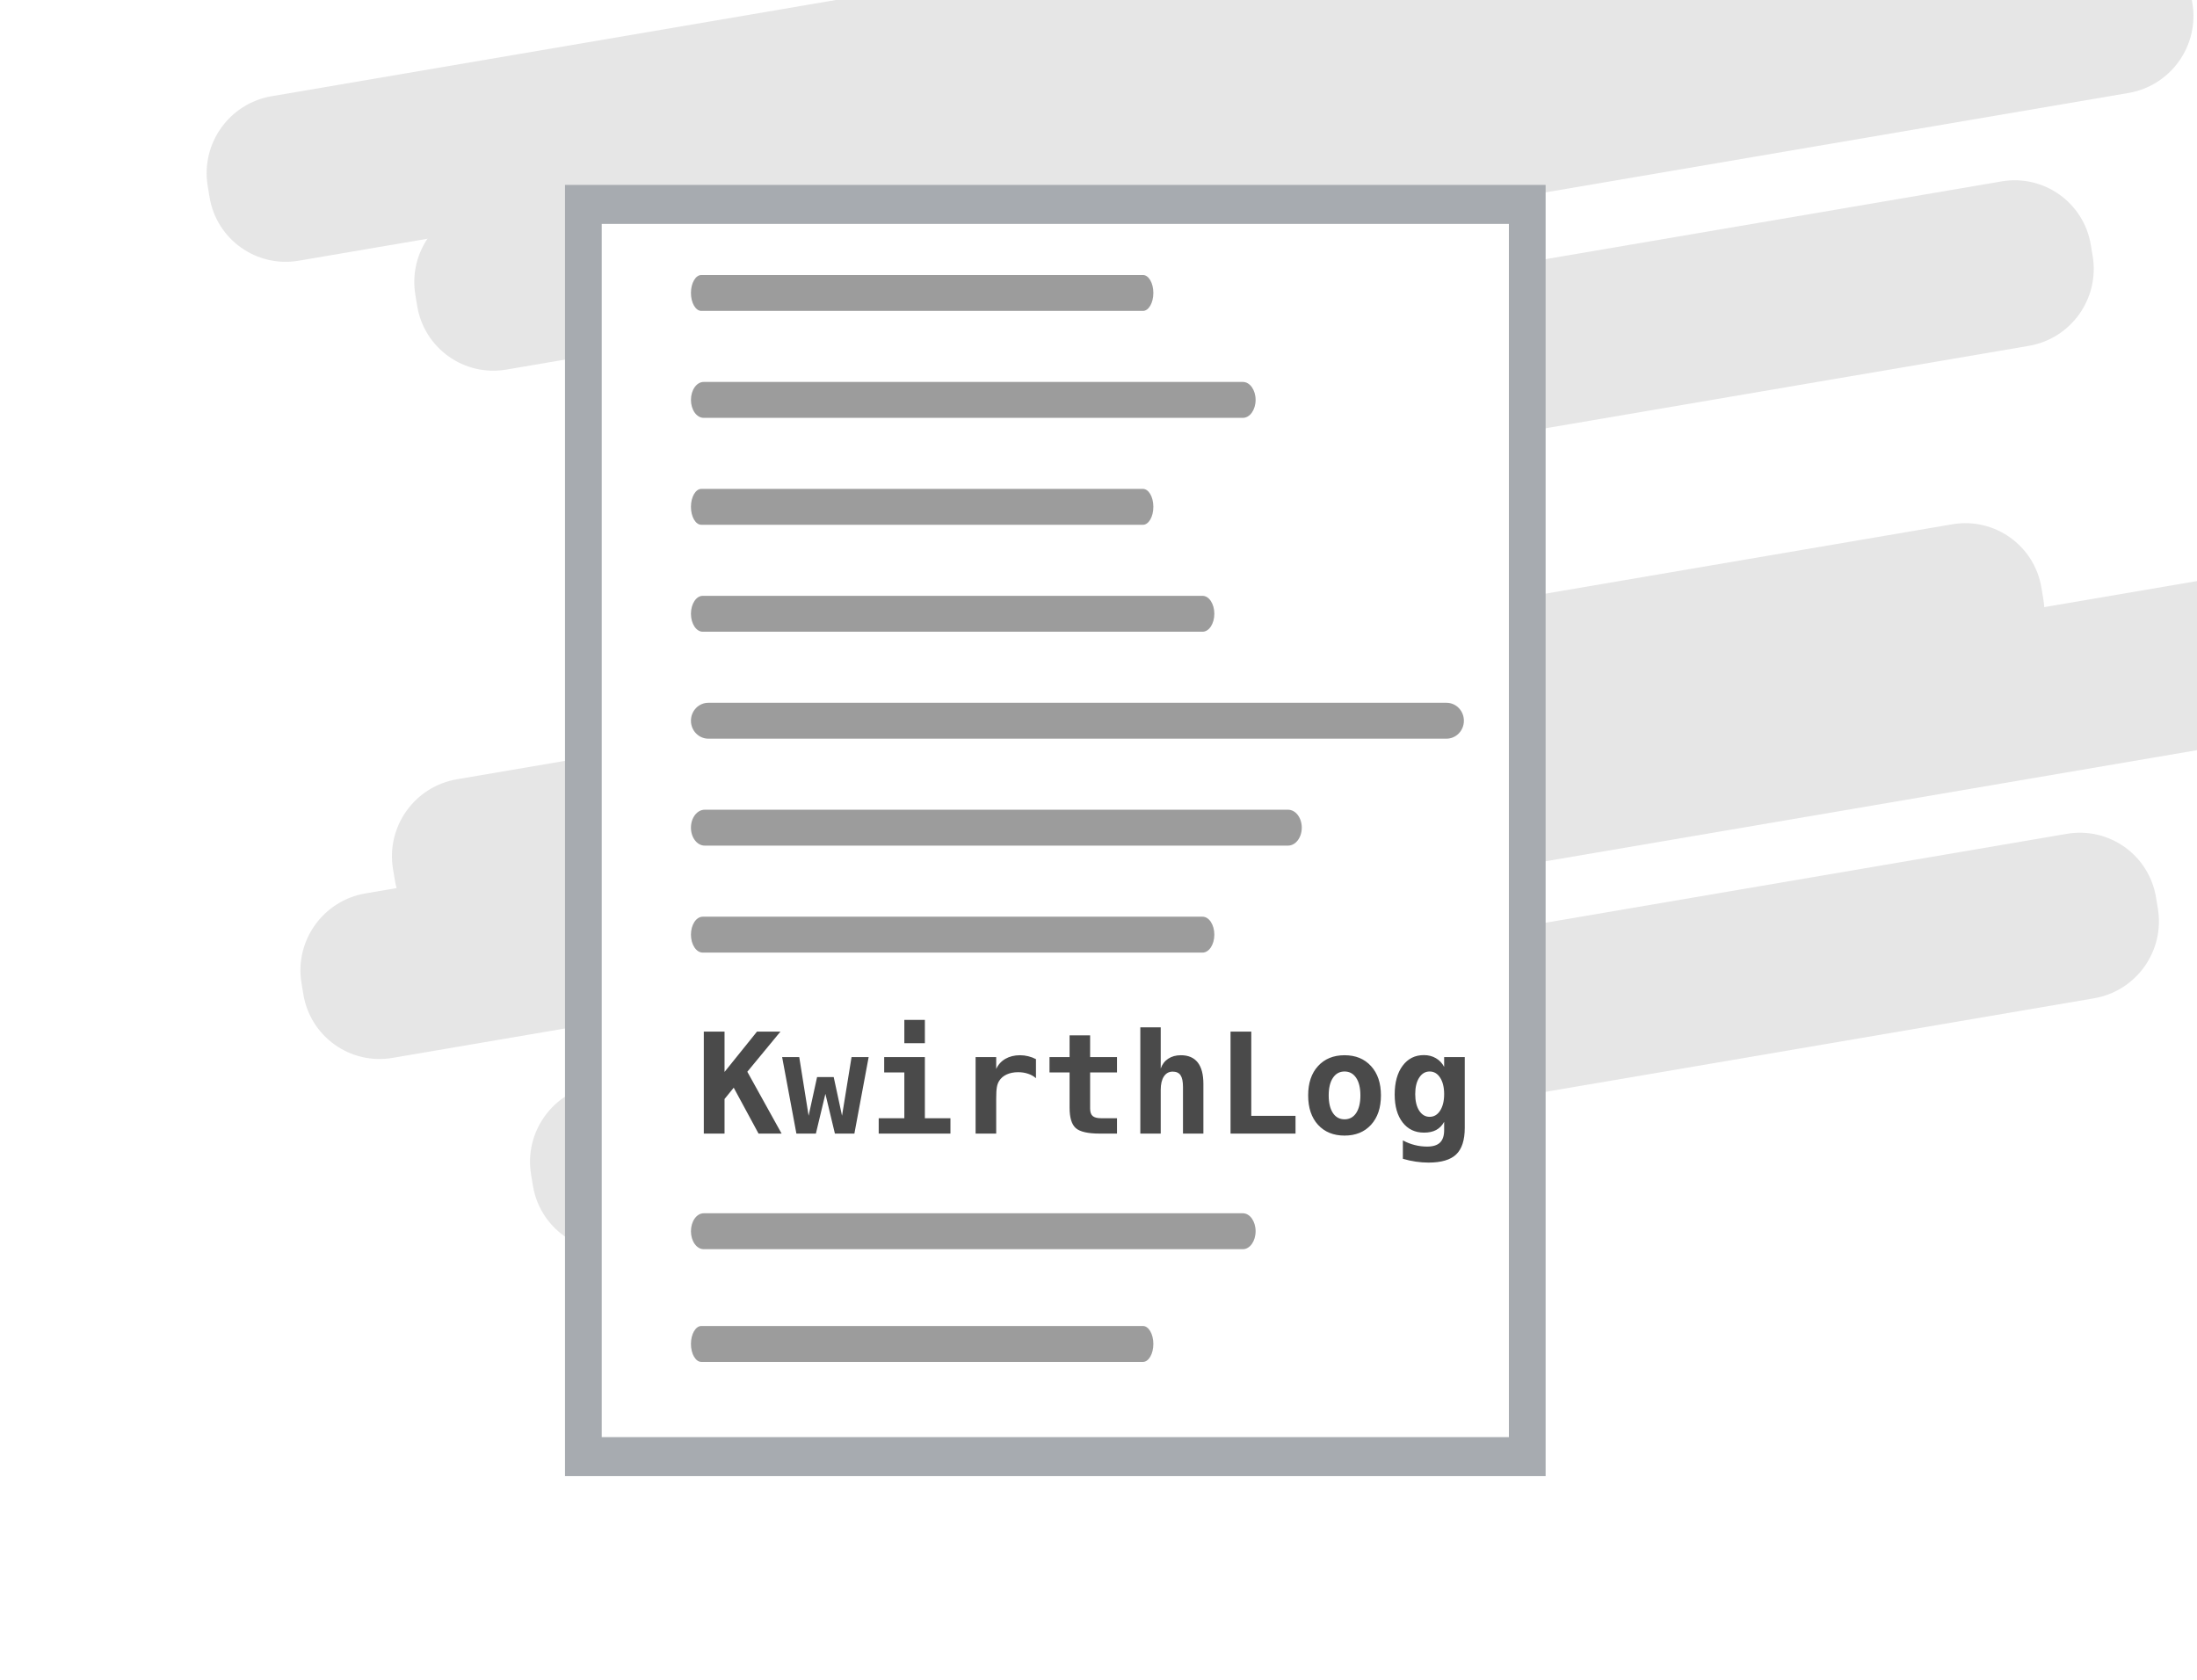
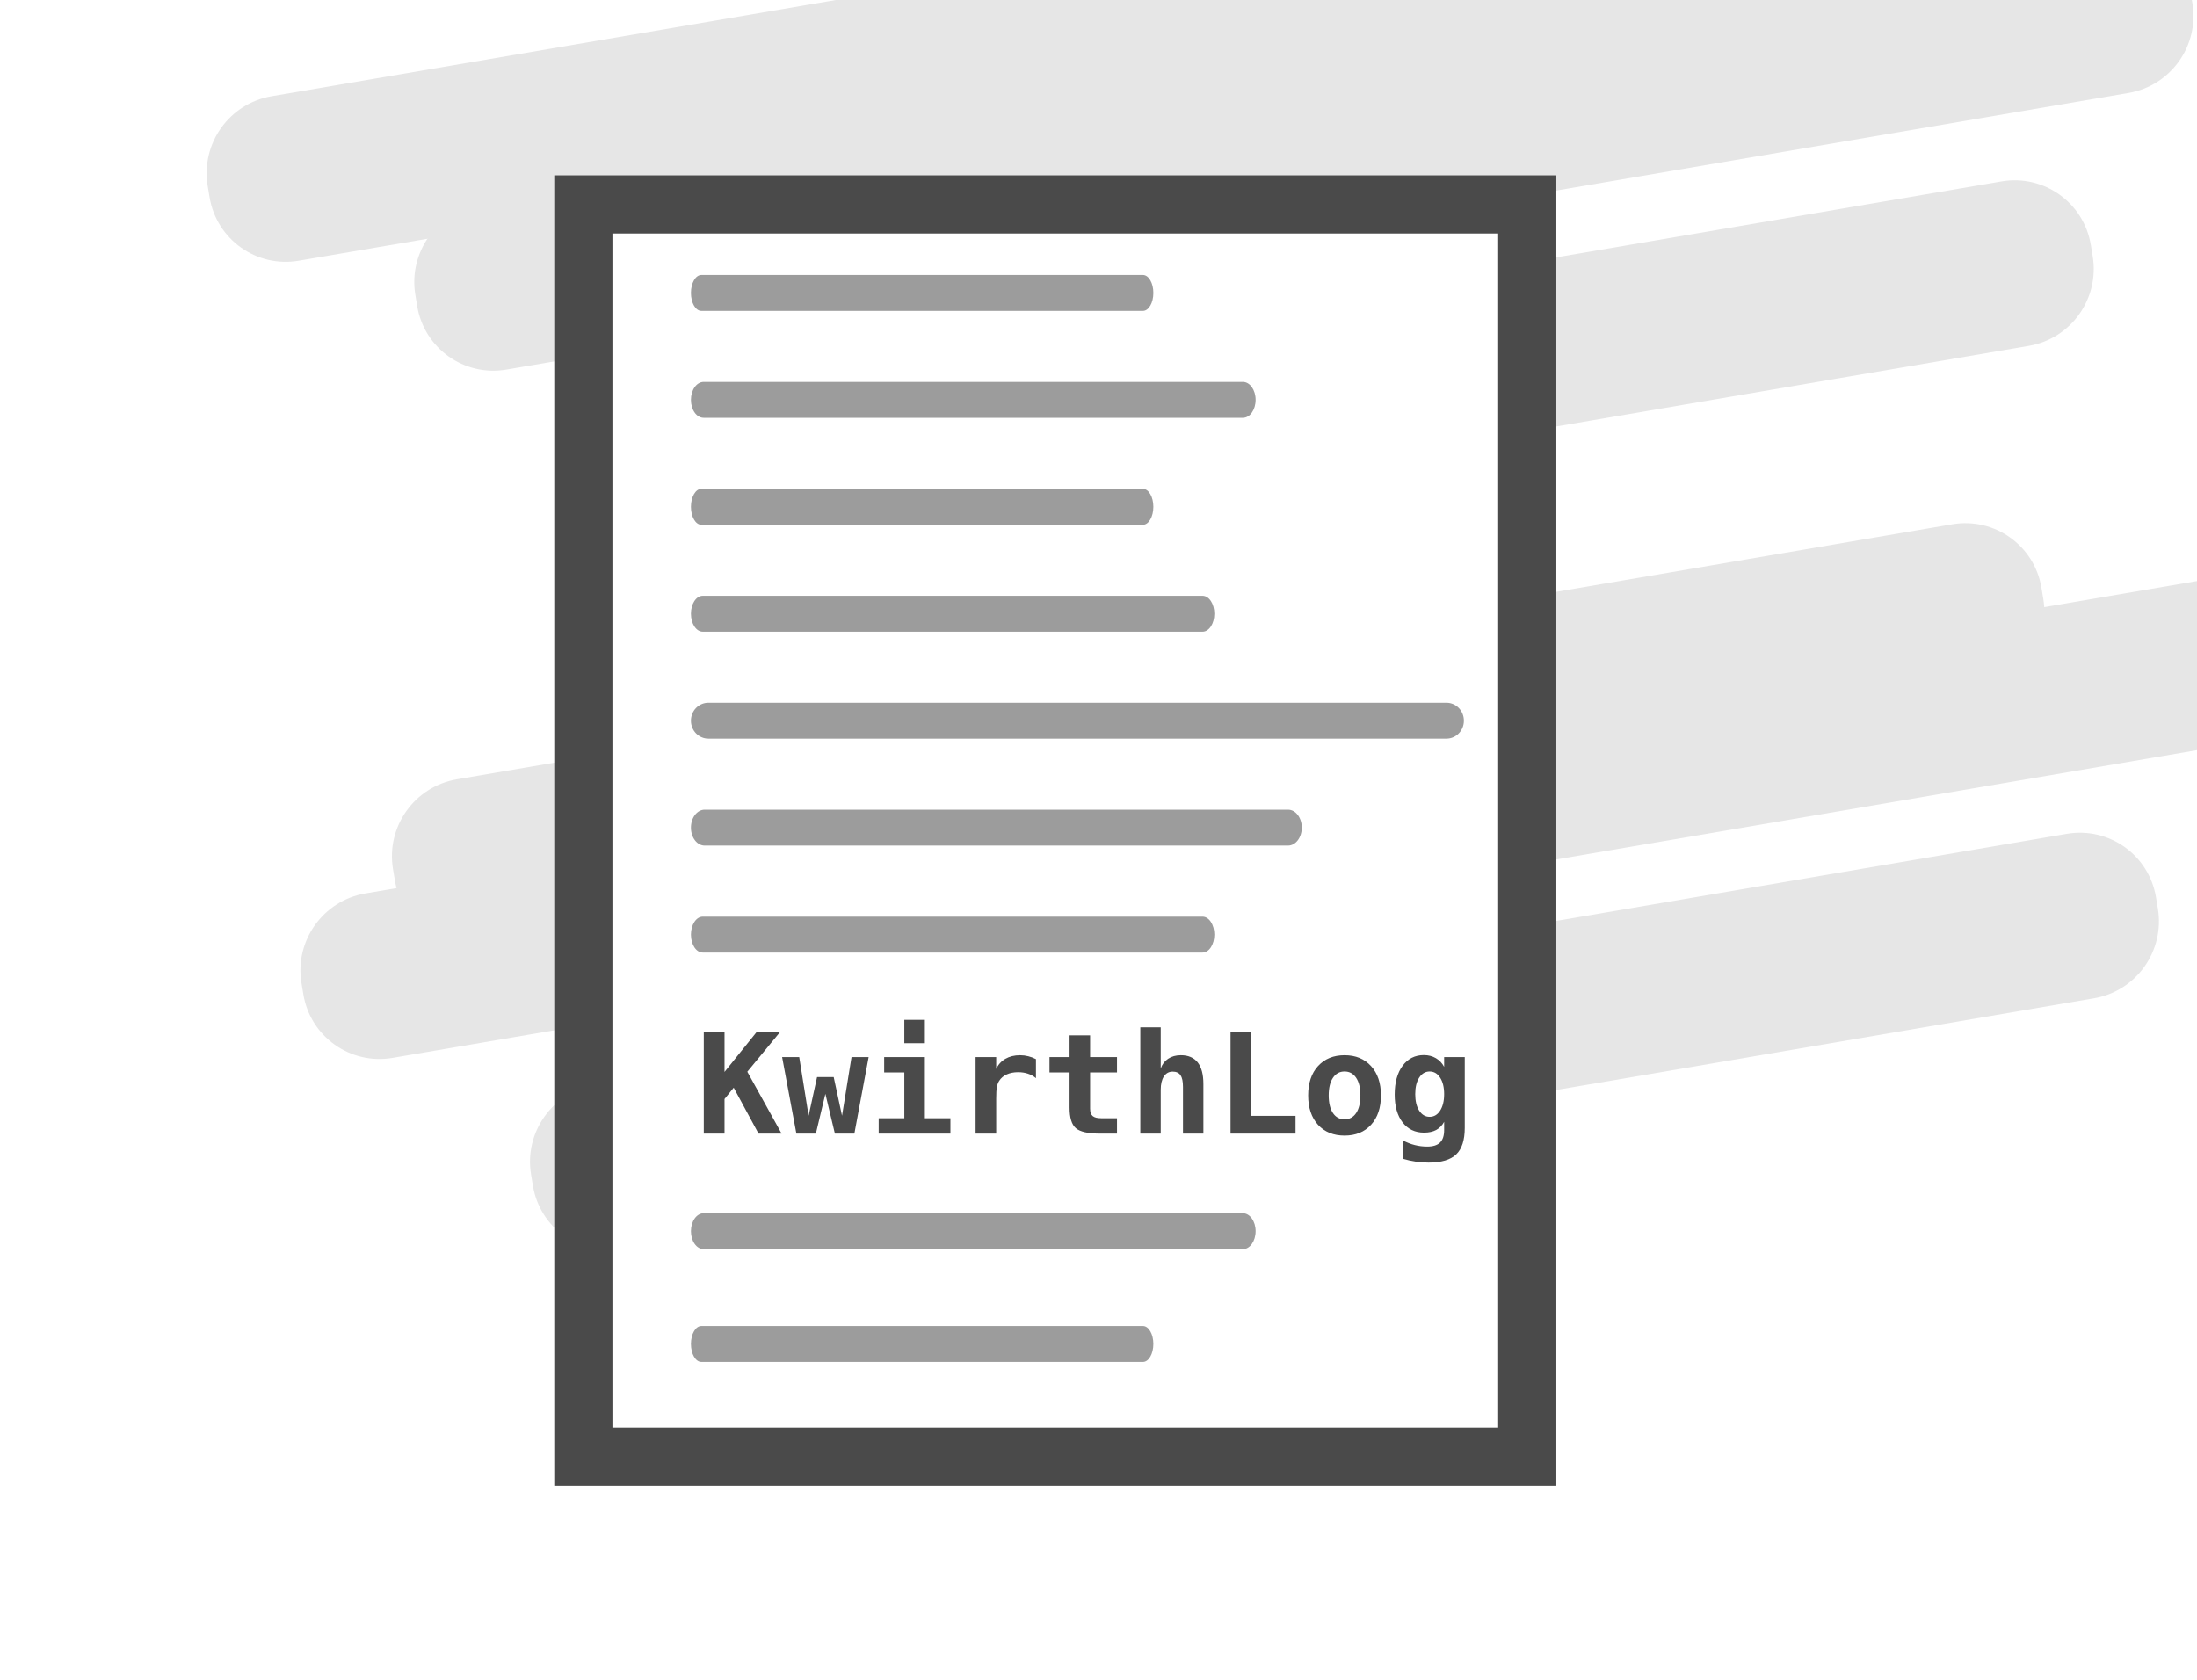
<svg xmlns="http://www.w3.org/2000/svg" xmlns:ns1="https://boxy-svg.com" viewBox="0 0 340 260">
  <defs>
    <ns1:export>
      <ns1:file format="svg" excluded="true" />
    </ns1:export>
  </defs>
  <rect style="fill-rule: nonzero; stroke: rgb(255, 255, 255); stroke-width: 0px; fill: rgb(230, 230, 230); transform-origin: 249.688px 205.227px;" transform="matrix(0.985765, -0.168131, 0.16314, 0.986616, -77.83192, -137.4328)" x="110.342" y="192.327" width="278.691" height="25.801" rx="12.015" ry="12.015" />
  <rect style="fill-rule: nonzero; stroke: rgb(255, 255, 255); stroke-width: 0px; fill: rgb(230, 230, 230); transform-origin: 182.174px 205.227px;" transform="matrix(0.985765, -0.168131, 0.16314, 0.986616, 10.42954, -115.9741)" x="80.507" y="192.327" width="203.336" height="25.801" rx="12.015" ry="12.015" />
  <rect style="fill-rule: nonzero; stroke: rgb(255, 255, 255); stroke-width: 0px; fill: rgb(230, 230, 230); transform-origin: 231.862px 205.227px;" transform="matrix(0.985765, -0.168131, 0.16314, 0.986616, -102.2011, -155.6104)" x="102.464" y="192.327" width="258.794" height="25.801" rx="12.015" ry="12.015" />
  <rect style="fill-rule: nonzero; stroke: rgb(255, 255, 255); stroke-width: 0px; fill: rgb(230, 230, 230); transform-origin: 291.228px 205.227px;" transform="matrix(0.985765, -0.168131, 0.16314, 0.986616, -113.5465, -27.8096)" x="128.7" y="192.327" width="325.056" height="25.801" rx="12.015" ry="12.015" />
  <rect style="fill-rule: nonzero; stroke: rgb(255, 255, 255); stroke-width: 0px; fill: rgb(230, 230, 230); transform-origin: 228.554px 205.227px;" transform="matrix(0.985765, -0.168131, 0.16314, 0.986616, -50.71419, -2.839044)" x="101.002" y="192.327" width="255.103" height="25.801" rx="12.015" ry="12.015" />
  <rect style="fill-rule: nonzero; stroke: rgb(255, 255, 255); stroke-width: 0px; fill: rgb(230, 230, 230); transform-origin: 231.862px 205.227px;" transform="matrix(0.985765, -0.168131, 0.16314, 0.986616, -73.52272, -49.88495)" x="102.464" y="192.327" width="258.794" height="25.801" rx="12.015" ry="12.015" />
-   <g id="g2938" transform="matrix(1.212132, 0, 0, 1.287234, -1602.869, -17118.109)" style="">
-     <g id="g2923" transform="matrix(1, 0, 0, 1, -88.07703, -4.644278)">
-       <path style="color: rgb(0, 0, 0); font-style: normal; font-variant: normal; font-weight: normal; font-stretch: normal; font-size: medium; line-height: normal; font-family: sans-serif; font-feature-settings: normal; text-indent: 0px; text-align: start; text-decoration: none solid rgb(0, 0, 0); letter-spacing: normal; word-spacing: normal; text-transform: none; writing-mode: lr-tb; direction: ltr; text-orientation: mixed; dominant-baseline: auto; baseline-shift: baseline; text-anchor: start; white-space: normal; clip-rule: nonzero; display: inline; overflow: visible; visibility: visible; opacity: 1; isolation: auto; mix-blend-mode: normal; color-interpolation: srgb; color-interpolation-filters: linearrgb; vector-effect: none; fill: rgb(255, 255, 255); fill-opacity: 1; fill-rule: evenodd; stroke-width: 4.689; stroke-linecap: butt; stroke-linejoin: miter; stroke-miterlimit: 4; stroke-dasharray: none; stroke-dashoffset: 0; stroke-opacity: 1; color-rendering: auto; image-rendering: auto; shape-rendering: auto; text-rendering: auto; paint-order: fill; stroke: rgb(167, 171, 176);" d="m 1484.912,13327.59 h 120.51 v 150.57 h -120.51 z" id="path3310" />
-     </g>
-     <g id="g3330" transform="matrix(0.363994, 0, 0, 0.363994, 662.5591, 9263.273)">
-       <g transform="matrix(6.103682, 0, 0, 5.928513, 1904.566, 10952.353)">
-         <g>
-           <path d="M 68.066 63.636 L 25.648 63.636 C 25.096 63.636 24.648 63.189 24.648 62.636 C 24.648 62.083 25.096 61.636 25.648 61.636 L 68.066 61.636 C 68.619 61.636 69.066 62.083 69.066 62.636 C 69.066 63.189 68.619 63.636 68.066 63.636 Z" style="stroke: none; stroke-width: 1; stroke-dasharray: none; stroke-linecap: butt; stroke-linejoin: miter; stroke-miterlimit: 10; fill-rule: nonzero; opacity: 1; fill: rgb(156, 156, 156);" stroke-linecap="round" />
-           <path d="M 54.048 57.677 L 25.325 57.677 C 24.951 57.677 24.648 57.23 24.648 56.677 C 24.648 56.124 24.951 55.677 25.325 55.677 L 54.048 55.677 C 54.422 55.677 54.725 56.124 54.725 56.677 C 54.725 57.23 54.422 57.677 54.048 57.677 Z" style="stroke: none; stroke-width: 1; stroke-dasharray: none; stroke-linecap: butt; stroke-linejoin: miter; stroke-miterlimit: 10; fill-rule: nonzero; opacity: 1; fill: rgb(156, 156, 156);" stroke-linecap="round" />
-           <path d="M 58.96 69.595 L 25.438 69.595 C 25.002 69.595 24.648 69.148 24.648 68.595 C 24.648 68.042 25.002 67.595 25.438 67.595 L 58.96 67.595 C 59.397 67.595 59.75 68.042 59.75 68.595 C 59.75 69.148 59.397 69.595 58.96 69.595 Z" style="stroke: none; stroke-width: 1; stroke-dasharray: none; stroke-linecap: butt; stroke-linejoin: miter; stroke-miterlimit: 10; fill-rule: nonzero; opacity: 1; fill: rgb(156, 156, 156);" stroke-linecap="round" />
-           <path d="M 50.623 51.718 L 25.246 51.718 C 24.916 51.718 24.648 51.271 24.648 50.718 C 24.648 50.165 24.916 49.718 25.246 49.718 L 50.623 49.718 C 50.953 49.718 51.221 50.165 51.221 50.718 C 51.221 51.271 50.953 51.718 50.623 51.718 Z" style="stroke: none; stroke-width: 1; stroke-dasharray: none; stroke-linecap: butt; stroke-linejoin: miter; stroke-miterlimit: 10; fill-rule: nonzero; opacity: 1; fill: rgb(156, 156, 156);" stroke-linecap="round" />
-           <path d="M 56.366 45.759 L 25.378 45.759 C 24.975 45.759 24.648 45.312 24.648 44.759 C 24.648 44.206 24.975 43.759 25.378 43.759 L 56.366 43.759 C 56.77 43.759 57.097 44.206 57.097 44.759 C 57.097 45.312 56.77 45.759 56.366 45.759 Z" style="stroke: none; stroke-width: 1; stroke-dasharray: none; stroke-linecap: butt; stroke-linejoin: miter; stroke-miterlimit: 10; fill-rule: nonzero; opacity: 1; fill: rgb(156, 156, 156);" stroke-linecap="round" />
-           <path d="M 54.048 75.556 L 25.325 75.556 C 24.951 75.556 24.648 75.109 24.648 74.556 C 24.648 74.003 24.951 73.556 25.325 73.556 L 54.048 73.556 C 54.422 73.556 54.725 74.003 54.725 74.556 C 54.725 75.109 54.422 75.556 54.048 75.556 Z" style="stroke: none; stroke-width: 1; stroke-dasharray: none; stroke-linecap: butt; stroke-linejoin: miter; stroke-miterlimit: 10; fill-rule: nonzero; opacity: 1; fill: rgb(156, 156, 156);" stroke-linecap="round" />
-           <path d="M 50.623 98.363 L 25.246 98.363 C 24.916 98.363 24.648 97.916 24.648 97.363 C 24.648 96.81 24.916 96.363 25.246 96.363 L 50.623 96.363 C 50.953 96.363 51.221 96.81 51.221 97.363 C 51.221 97.916 50.953 98.363 50.623 98.363 Z" style="stroke: none; stroke-width: 1; stroke-dasharray: none; stroke-linecap: butt; stroke-linejoin: miter; stroke-miterlimit: 10; fill-rule: nonzero; opacity: 1; fill: rgb(156, 156, 156);" stroke-linecap="round" />
-           <path d="M 56.366 92.082 L 25.378 92.082 C 24.975 92.082 24.648 91.635 24.648 91.082 C 24.648 90.529 24.975 90.082 25.378 90.082 L 56.366 90.082 C 56.77 90.082 57.097 90.529 57.097 91.082 C 57.097 91.635 56.77 92.082 56.366 92.082 Z" style="stroke: none; stroke-width: 1; stroke-dasharray: none; stroke-linecap: butt; stroke-linejoin: miter; stroke-miterlimit: 10; fill-rule: nonzero; opacity: 1; fill: rgb(156, 156, 156);" stroke-linecap="round" />
-           <path d="M 50.623 39.8 L 25.246 39.8 C 24.916 39.8 24.648 39.353 24.648 38.8 C 24.648 38.247 24.916 37.8 25.246 37.8 L 50.623 37.8 C 50.953 37.8 51.221 38.247 51.221 38.8 C 51.221 39.353 50.953 39.8 50.623 39.8 Z" style="stroke: none; stroke-width: 1; stroke-dasharray: none; stroke-linecap: butt; stroke-linejoin: miter; stroke-miterlimit: 10; fill-rule: nonzero; opacity: 1; fill: rgb(156, 156, 156);" stroke-linecap="round" />
-         </g>
+   <path style="color: rgb(0, 0, 0); font-style: normal; font-variant: normal; font-weight: normal; font-stretch: normal; font-size: medium; line-height: normal; font-family: sans-serif; font-feature-settings: normal; text-indent: 0px; text-align: start; text-decoration: none solid rgb(0, 0, 0); letter-spacing: normal; word-spacing: normal; text-transform: none; writing-mode: lr-tb; direction: ltr; text-orientation: mixed; dominant-baseline: auto; baseline-shift: baseline; text-anchor: start; white-space: normal; clip-rule: nonzero; display: inline; overflow: visible; visibility: visible; opacity: 1; isolation: auto; mix-blend-mode: normal; color-interpolation: srgb; color-interpolation-filters: linearrgb; vector-effect: none; fill: rgb(255, 255, 255); fill-opacity: 1; fill-rule: evenodd; stroke-linecap: butt; stroke-linejoin: miter; stroke-miterlimit: 4; stroke-dasharray: none; stroke-dashoffset: 0; stroke-opacity: 1; color-rendering: auto; image-rendering: auto; shape-rendering: auto; text-rendering: auto; paint-order: fill; stroke-width: 9px; stroke: rgb(74, 74, 74);" d="M 90.279 31.639 L 236.352 31.639 L 236.352 225.458 L 90.279 225.458 L 90.279 31.639 Z" id="path3310" />
+   <g id="g3330" transform="matrix(0.441209, 0, 0, 0.468545, -799.7606, -5194.11)">
+     <g transform="matrix(6.103682, 0, 0, 5.928513, 1904.566, 10952.353)">
+       <g>
+         <path d="M 68.066 63.636 L 25.648 63.636 C 25.096 63.636 24.648 63.189 24.648 62.636 C 24.648 62.083 25.096 61.636 25.648 61.636 L 68.066 61.636 C 68.619 61.636 69.066 62.083 69.066 62.636 C 69.066 63.189 68.619 63.636 68.066 63.636 Z" style="stroke: none; stroke-width: 1; stroke-dasharray: none; stroke-linecap: butt; stroke-linejoin: miter; stroke-miterlimit: 10; fill-rule: nonzero; opacity: 1; fill: rgb(156, 156, 156);" stroke-linecap="round" />
+         <path d="M 54.048 57.677 L 25.325 57.677 C 24.951 57.677 24.648 57.23 24.648 56.677 C 24.648 56.124 24.951 55.677 25.325 55.677 L 54.048 55.677 C 54.422 55.677 54.725 56.124 54.725 56.677 C 54.725 57.23 54.422 57.677 54.048 57.677 Z" style="stroke: none; stroke-width: 1; stroke-dasharray: none; stroke-linecap: butt; stroke-linejoin: miter; stroke-miterlimit: 10; fill-rule: nonzero; opacity: 1; fill: rgb(156, 156, 156);" stroke-linecap="round" />
+         <path d="M 58.96 69.595 L 25.438 69.595 C 25.002 69.595 24.648 69.148 24.648 68.595 C 24.648 68.042 25.002 67.595 25.438 67.595 L 58.96 67.595 C 59.397 67.595 59.75 68.042 59.75 68.595 C 59.75 69.148 59.397 69.595 58.96 69.595 Z" style="stroke: none; stroke-width: 1; stroke-dasharray: none; stroke-linecap: butt; stroke-linejoin: miter; stroke-miterlimit: 10; fill-rule: nonzero; opacity: 1; fill: rgb(156, 156, 156);" stroke-linecap="round" />
+         <path d="M 50.623 51.718 L 25.246 51.718 C 24.916 51.718 24.648 51.271 24.648 50.718 C 24.648 50.165 24.916 49.718 25.246 49.718 L 50.623 49.718 C 50.953 49.718 51.221 50.165 51.221 50.718 C 51.221 51.271 50.953 51.718 50.623 51.718 Z" style="stroke: none; stroke-width: 1; stroke-dasharray: none; stroke-linecap: butt; stroke-linejoin: miter; stroke-miterlimit: 10; fill-rule: nonzero; opacity: 1; fill: rgb(156, 156, 156);" stroke-linecap="round" />
+         <path d="M 56.366 45.759 L 25.378 45.759 C 24.975 45.759 24.648 45.312 24.648 44.759 C 24.648 44.206 24.975 43.759 25.378 43.759 L 56.366 43.759 C 56.77 43.759 57.097 44.206 57.097 44.759 C 57.097 45.312 56.77 45.759 56.366 45.759 Z" style="stroke: none; stroke-width: 1; stroke-dasharray: none; stroke-linecap: butt; stroke-linejoin: miter; stroke-miterlimit: 10; fill-rule: nonzero; opacity: 1; fill: rgb(156, 156, 156);" stroke-linecap="round" />
+         <path d="M 54.048 75.556 L 25.325 75.556 C 24.951 75.556 24.648 75.109 24.648 74.556 C 24.648 74.003 24.951 73.556 25.325 73.556 L 54.048 73.556 C 54.422 73.556 54.725 74.003 54.725 74.556 C 54.725 75.109 54.422 75.556 54.048 75.556 Z" style="stroke: none; stroke-width: 1; stroke-dasharray: none; stroke-linecap: butt; stroke-linejoin: miter; stroke-miterlimit: 10; fill-rule: nonzero; opacity: 1; fill: rgb(156, 156, 156);" stroke-linecap="round" />
+         <path d="M 50.623 98.363 L 25.246 98.363 C 24.916 98.363 24.648 97.916 24.648 97.363 C 24.648 96.81 24.916 96.363 25.246 96.363 L 50.623 96.363 C 50.953 96.363 51.221 96.81 51.221 97.363 C 51.221 97.916 50.953 98.363 50.623 98.363 Z" style="stroke: none; stroke-width: 1; stroke-dasharray: none; stroke-linecap: butt; stroke-linejoin: miter; stroke-miterlimit: 10; fill-rule: nonzero; opacity: 1; fill: rgb(156, 156, 156);" stroke-linecap="round" />
+         <path d="M 56.366 92.082 L 25.378 92.082 C 24.975 92.082 24.648 91.635 24.648 91.082 C 24.648 90.529 24.975 90.082 25.378 90.082 L 56.366 90.082 C 56.77 90.082 57.097 90.529 57.097 91.082 C 57.097 91.635 56.77 92.082 56.366 92.082 Z" style="stroke: none; stroke-width: 1; stroke-dasharray: none; stroke-linecap: butt; stroke-linejoin: miter; stroke-miterlimit: 10; fill-rule: nonzero; opacity: 1; fill: rgb(156, 156, 156);" stroke-linecap="round" />
+         <path d="M 50.623 39.8 L 25.246 39.8 C 24.916 39.8 24.648 39.353 24.648 38.8 C 24.648 38.247 24.916 37.8 25.246 37.8 L 50.623 37.8 C 50.953 37.8 51.221 38.247 51.221 38.8 C 51.221 39.353 50.953 39.8 50.623 39.8 Z" style="stroke: none; stroke-width: 1; stroke-dasharray: none; stroke-linecap: butt; stroke-linejoin: miter; stroke-miterlimit: 10; fill-rule: nonzero; opacity: 1; fill: rgb(156, 156, 156);" stroke-linecap="round" />
      </g>
    </g>
  </g>
-   <text style="fill: rgb(74, 74, 74); font-family: Consolas; font-size: 34px; font-weight: 700; stroke-miterlimit: 10; stroke-width: 0px; white-space: pre;" transform="matrix(0.654152, 0, 0, 0.636825, 32.88534, 81.6141)" x="114.293" y="147.365">KwirthLog</text>
+   <text style="fill: rgb(74, 74, 74); font-family: Consolas; font-size: 34px; font-weight: 700; stroke-miterlimit: 10; stroke-width: 0px; white-space: pre;" transform="matrix(0.654152, 0, 0, 0.636825, 32.88477, 81.61281)" x="114.293" y="147.365">KwirthLog</text>
</svg>
